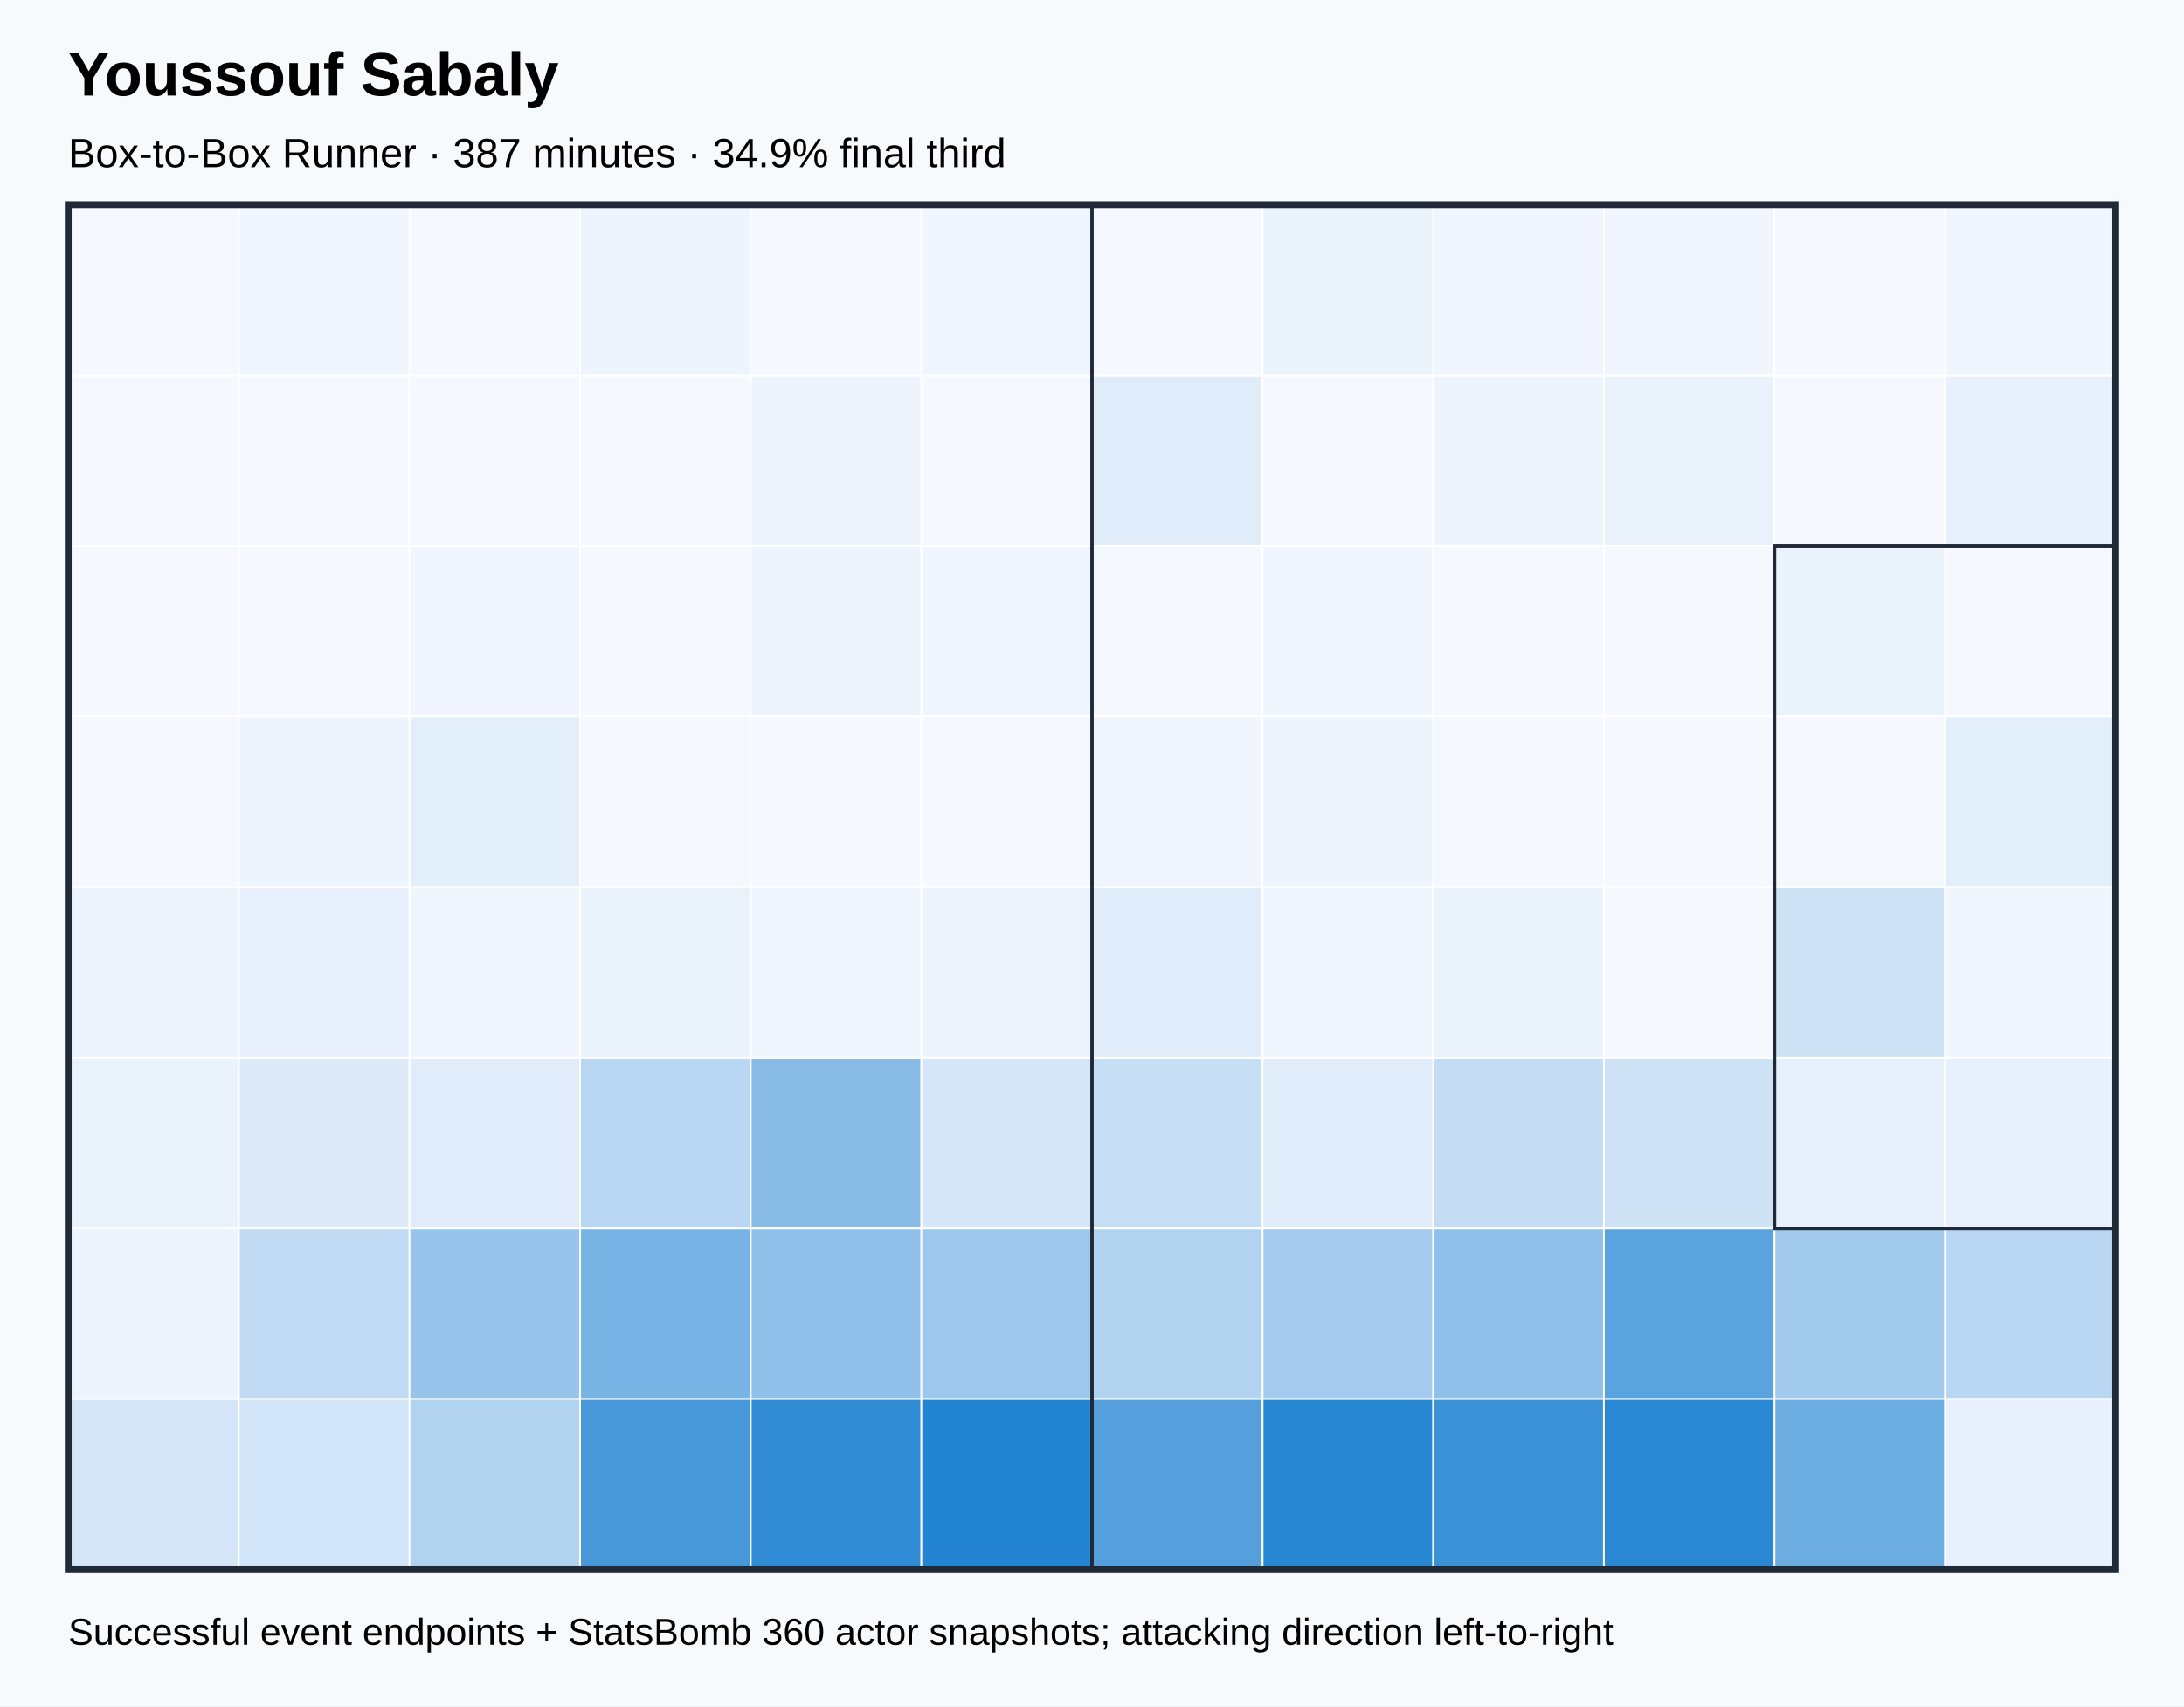
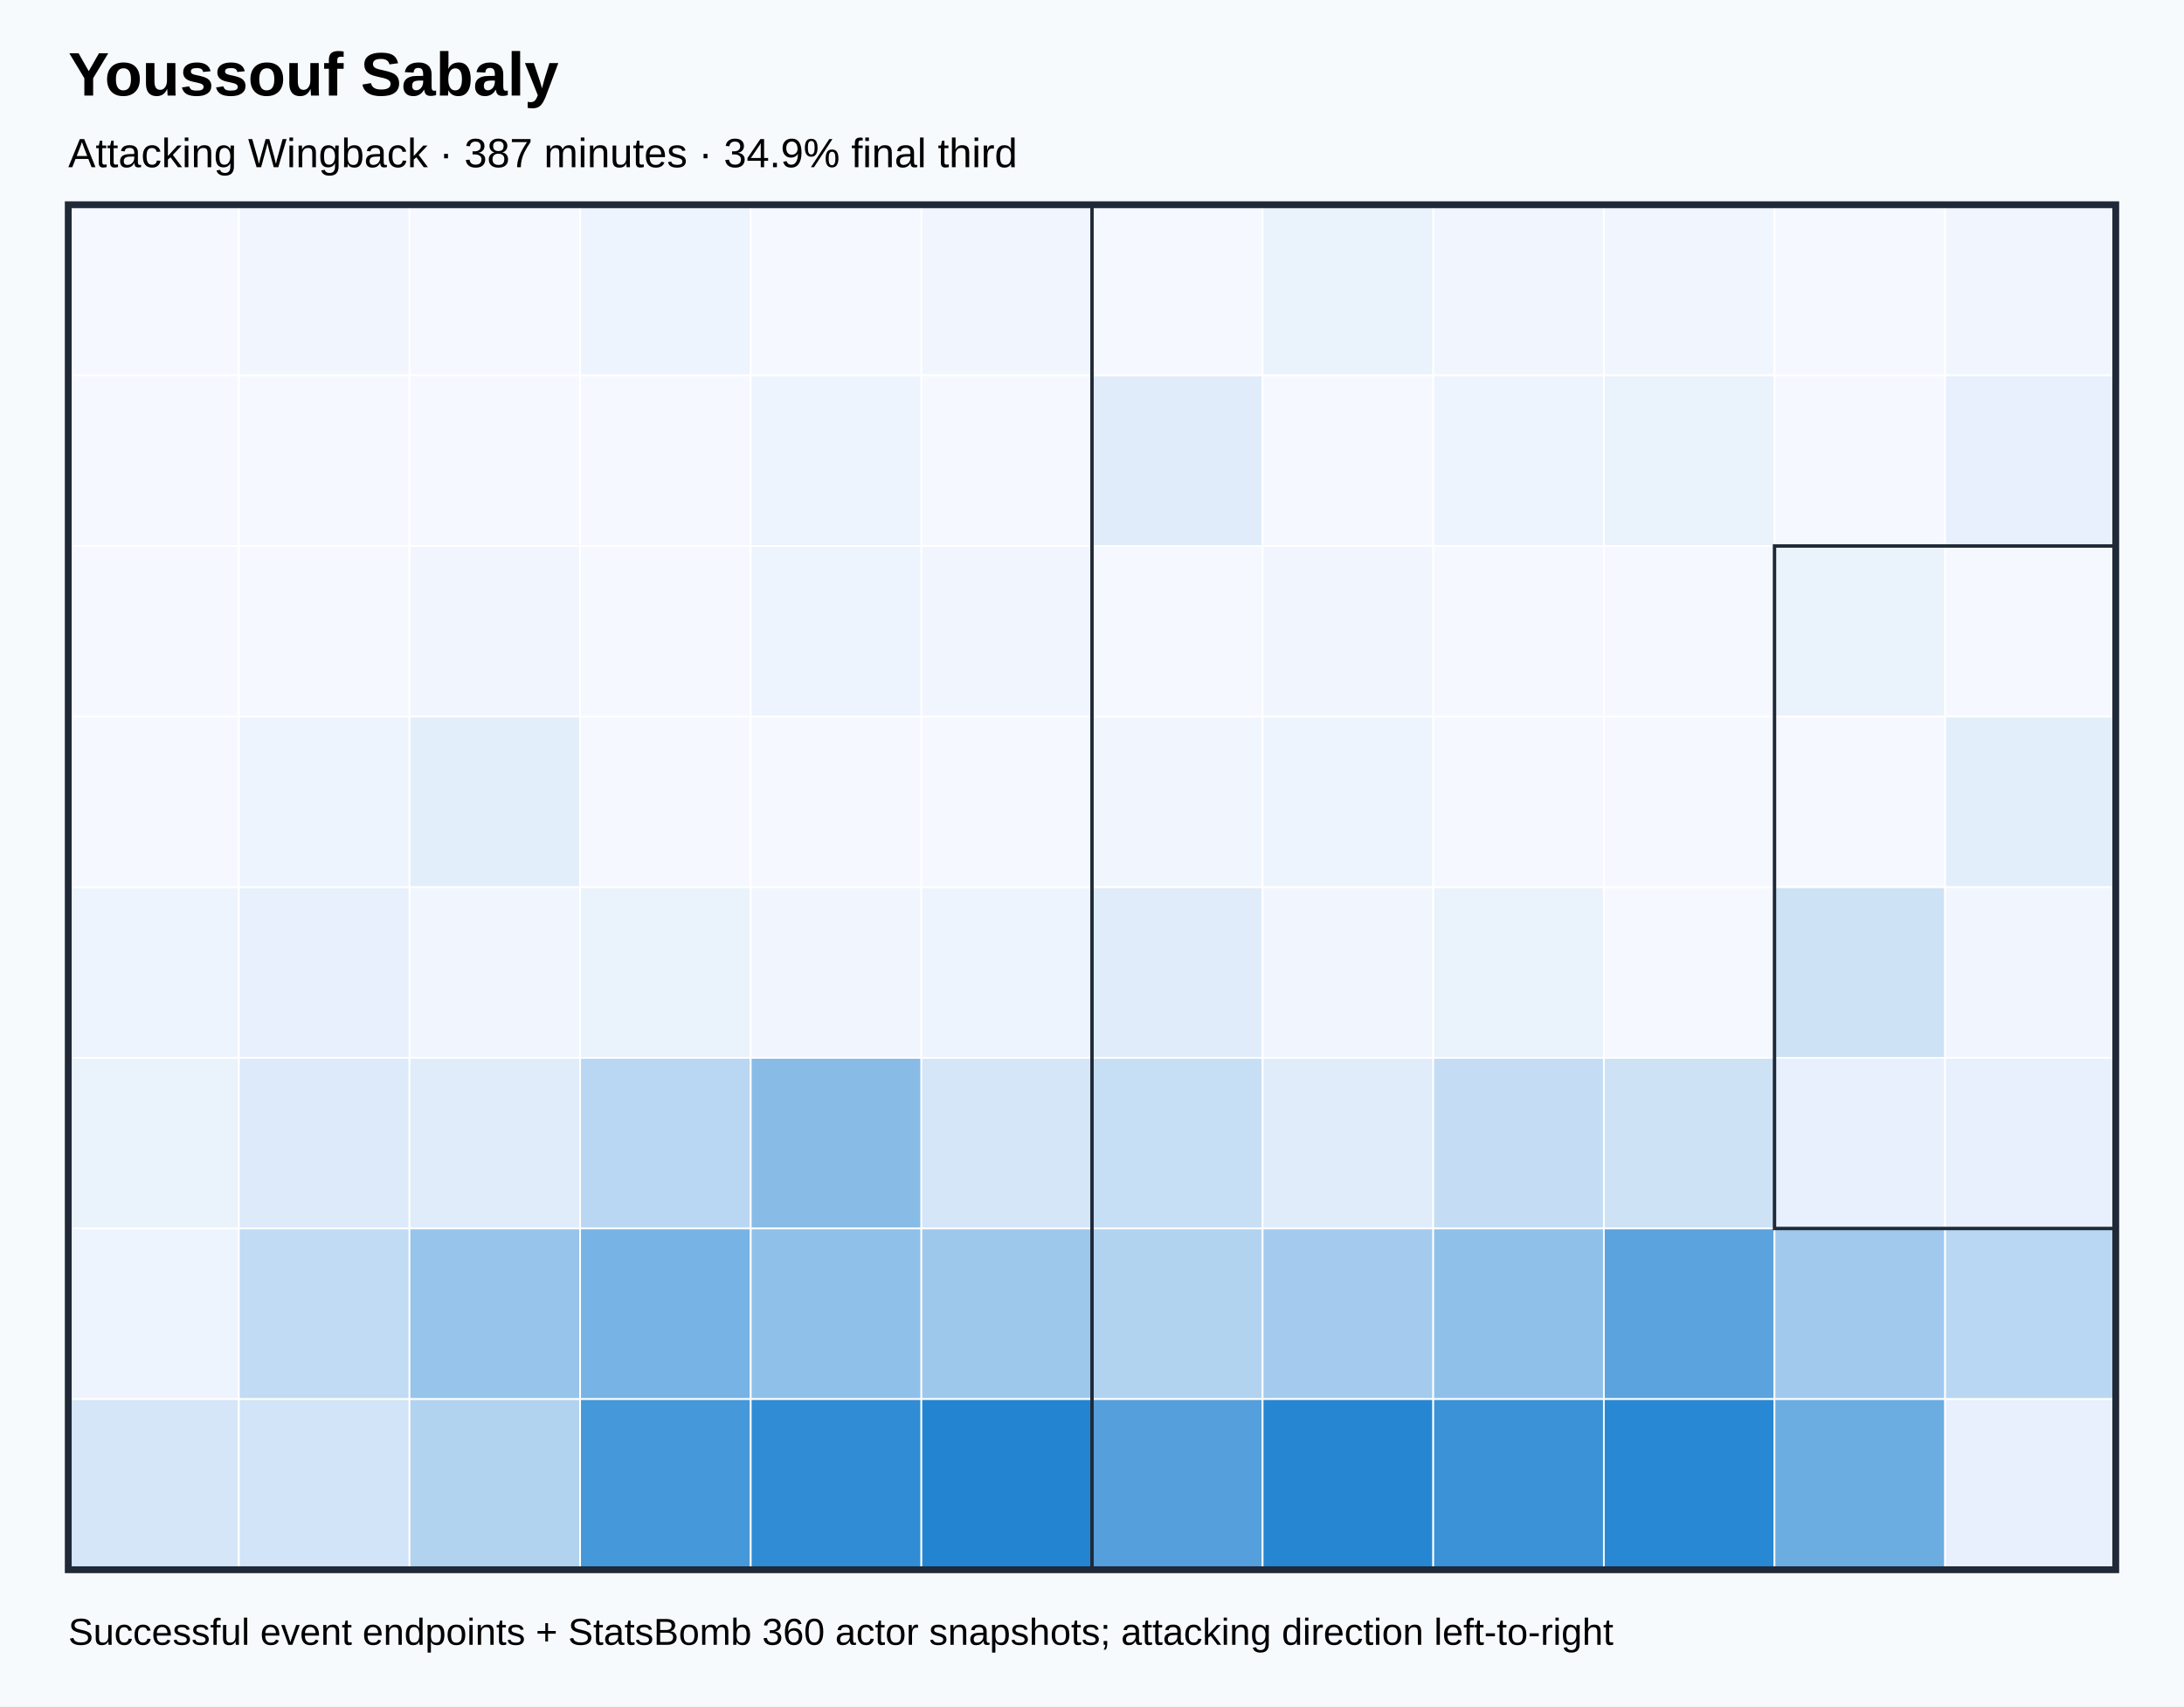
<svg xmlns="http://www.w3.org/2000/svg" width="640" height="500" viewBox="0 0 640 500" role="img">
  <rect width="640" height="500" fill="#f7fafc" />
  <text x="20" y="28" font-family="Arial" font-size="18" font-weight="700">Youssouf Sabaly</text>
-   <text x="20" y="49" font-family="Arial" font-size="12">Box-to-Box Runner · 387 minutes · 34.9% final third</text>
+   <text x="20" y="49" font-family="Arial" font-size="12">Attacking Wingback · 387 minutes · 34.9% final third</text>
  <rect x="20" y="60" width="50" height="50" fill="rgb(245,248,255)" stroke="#ffffff" stroke-width="0.5" />
  <rect x="20" y="110" width="50" height="50" fill="rgb(245,248,255)" stroke="#ffffff" stroke-width="0.5" />
  <rect x="20" y="160" width="50" height="50" fill="rgb(245,248,255)" stroke="#ffffff" stroke-width="0.5" />
  <rect x="20" y="210" width="50" height="50" fill="rgb(245,248,255)" stroke="#ffffff" stroke-width="0.5" />
  <rect x="20" y="260" width="50" height="50" fill="rgb(238,244,253)" stroke="#ffffff" stroke-width="0.5" />
  <rect x="20" y="310" width="50" height="50" fill="rgb(234,242,252)" stroke="#ffffff" stroke-width="0.5" />
  <rect x="20" y="360" width="50" height="50" fill="rgb(238,244,253)" stroke="#ffffff" stroke-width="0.5" />
  <rect x="20" y="410" width="50" height="50" fill="rgb(213,230,248)" stroke="#ffffff" stroke-width="0.5" />
  <rect x="70" y="60" width="50" height="50" fill="rgb(241,246,254)" stroke="#ffffff" stroke-width="0.5" />
  <rect x="70" y="110" width="50" height="50" fill="rgb(245,248,255)" stroke="#ffffff" stroke-width="0.5" />
  <rect x="70" y="160" width="50" height="50" fill="rgb(245,248,255)" stroke="#ffffff" stroke-width="0.5" />
  <rect x="70" y="210" width="50" height="50" fill="rgb(238,244,253)" stroke="#ffffff" stroke-width="0.5" />
  <rect x="70" y="260" width="50" height="50" fill="rgb(231,240,252)" stroke="#ffffff" stroke-width="0.5" />
  <rect x="70" y="310" width="50" height="50" fill="rgb(220,234,249)" stroke="#ffffff" stroke-width="0.5" />
  <rect x="70" y="360" width="50" height="50" fill="rgb(192,219,243)" stroke="#ffffff" stroke-width="0.5" />
  <rect x="70" y="410" width="50" height="50" fill="rgb(210,228,247)" stroke="#ffffff" stroke-width="0.5" />
  <rect x="120" y="60" width="50" height="50" fill="rgb(245,248,255)" stroke="#ffffff" stroke-width="0.5" />
  <rect x="120" y="110" width="50" height="50" fill="rgb(245,248,255)" stroke="#ffffff" stroke-width="0.5" />
  <rect x="120" y="160" width="50" height="50" fill="rgb(241,246,254)" stroke="#ffffff" stroke-width="0.5" />
  <rect x="120" y="210" width="50" height="50" fill="rgb(227,238,251)" stroke="#ffffff" stroke-width="0.5" />
  <rect x="120" y="260" width="50" height="50" fill="rgb(241,246,254)" stroke="#ffffff" stroke-width="0.5" />
  <rect x="120" y="310" width="50" height="50" fill="rgb(224,236,250)" stroke="#ffffff" stroke-width="0.5" />
  <rect x="120" y="360" width="50" height="50" fill="rgb(150,196,234)" stroke="#ffffff" stroke-width="0.5" />
  <rect x="120" y="410" width="50" height="50" fill="rgb(178,211,240)" stroke="#ffffff" stroke-width="0.5" />
  <rect x="170" y="60" width="50" height="50" fill="rgb(238,244,253)" stroke="#ffffff" stroke-width="0.5" />
  <rect x="170" y="110" width="50" height="50" fill="rgb(245,248,255)" stroke="#ffffff" stroke-width="0.5" />
  <rect x="170" y="160" width="50" height="50" fill="rgb(245,248,255)" stroke="#ffffff" stroke-width="0.5" />
  <rect x="170" y="210" width="50" height="50" fill="rgb(245,248,255)" stroke="#ffffff" stroke-width="0.5" />
  <rect x="170" y="260" width="50" height="50" fill="rgb(234,242,252)" stroke="#ffffff" stroke-width="0.5" />
  <rect x="170" y="310" width="50" height="50" fill="rgb(185,215,242)" stroke="#ffffff" stroke-width="0.5" />
  <rect x="170" y="360" width="50" height="50" fill="rgb(119,179,228)" stroke="#ffffff" stroke-width="0.5" />
-   <rect x="170" y="410" width="50" height="50" fill="rgb(70,152,217)" stroke="#ffffff" stroke-width="0.5" />
+   <rect x="170" y="410" width="50" height="50" fill="rgb(69,152,217)" stroke="#ffffff" stroke-width="0.5" />
  <rect x="220" y="60" width="50" height="50" fill="rgb(245,248,255)" stroke="#ffffff" stroke-width="0.5" />
  <rect x="220" y="110" width="50" height="50" fill="rgb(238,244,253)" stroke="#ffffff" stroke-width="0.5" />
  <rect x="220" y="160" width="50" height="50" fill="rgb(238,244,253)" stroke="#ffffff" stroke-width="0.5" />
  <rect x="220" y="210" width="50" height="50" fill="rgb(245,248,255)" stroke="#ffffff" stroke-width="0.5" />
  <rect x="220" y="260" width="50" height="50" fill="rgb(241,246,254)" stroke="#ffffff" stroke-width="0.5" />
  <rect x="220" y="310" width="50" height="50" fill="rgb(136,188,231)" stroke="#ffffff" stroke-width="0.5" />
  <rect x="220" y="360" width="50" height="50" fill="rgb(143,192,233)" stroke="#ffffff" stroke-width="0.5" />
-   <rect x="220" y="410" width="50" height="50" fill="rgb(49,140,213)" stroke="#ffffff" stroke-width="0.5" />
+   <rect x="220" y="410" width="50" height="50" fill="rgb(48,140,212)" stroke="#ffffff" stroke-width="0.5" />
  <rect x="270" y="60" width="50" height="50" fill="rgb(241,246,254)" stroke="#ffffff" stroke-width="0.5" />
  <rect x="270" y="110" width="50" height="50" fill="rgb(245,248,255)" stroke="#ffffff" stroke-width="0.5" />
  <rect x="270" y="160" width="50" height="50" fill="rgb(241,246,254)" stroke="#ffffff" stroke-width="0.5" />
  <rect x="270" y="210" width="50" height="50" fill="rgb(245,248,255)" stroke="#ffffff" stroke-width="0.5" />
  <rect x="270" y="260" width="50" height="50" fill="rgb(238,244,253)" stroke="#ffffff" stroke-width="0.5" />
  <rect x="270" y="310" width="50" height="50" fill="rgb(213,230,248)" stroke="#ffffff" stroke-width="0.5" />
  <rect x="270" y="360" width="50" height="50" fill="rgb(157,200,236)" stroke="#ffffff" stroke-width="0.5" />
  <rect x="270" y="410" width="50" height="50" fill="rgb(35,133,210)" stroke="#ffffff" stroke-width="0.5" />
  <rect x="320" y="60" width="50" height="50" fill="rgb(245,248,255)" stroke="#ffffff" stroke-width="0.5" />
  <rect x="320" y="110" width="50" height="50" fill="rgb(224,236,250)" stroke="#ffffff" stroke-width="0.5" />
  <rect x="320" y="160" width="50" height="50" fill="rgb(245,248,255)" stroke="#ffffff" stroke-width="0.5" />
  <rect x="320" y="210" width="50" height="50" fill="rgb(241,246,254)" stroke="#ffffff" stroke-width="0.5" />
  <rect x="320" y="260" width="50" height="50" fill="rgb(224,236,250)" stroke="#ffffff" stroke-width="0.5" />
  <rect x="320" y="310" width="50" height="50" fill="rgb(199,223,245)" stroke="#ffffff" stroke-width="0.5" />
  <rect x="320" y="360" width="50" height="50" fill="rgb(178,211,240)" stroke="#ffffff" stroke-width="0.5" />
  <rect x="320" y="410" width="50" height="50" fill="rgb(84,159,220)" stroke="#ffffff" stroke-width="0.5" />
  <rect x="370" y="60" width="50" height="50" fill="rgb(234,242,252)" stroke="#ffffff" stroke-width="0.5" />
  <rect x="370" y="110" width="50" height="50" fill="rgb(245,248,255)" stroke="#ffffff" stroke-width="0.5" />
  <rect x="370" y="160" width="50" height="50" fill="rgb(241,246,254)" stroke="#ffffff" stroke-width="0.5" />
  <rect x="370" y="210" width="50" height="50" fill="rgb(238,244,253)" stroke="#ffffff" stroke-width="0.5" />
  <rect x="370" y="260" width="50" height="50" fill="rgb(241,246,254)" stroke="#ffffff" stroke-width="0.5" />
  <rect x="370" y="310" width="50" height="50" fill="rgb(224,236,250)" stroke="#ffffff" stroke-width="0.5" />
  <rect x="370" y="360" width="50" height="50" fill="rgb(164,203,237)" stroke="#ffffff" stroke-width="0.5" />
  <rect x="370" y="410" width="50" height="50" fill="rgb(38,134,210)" stroke="#ffffff" stroke-width="0.5" />
  <rect x="420" y="60" width="50" height="50" fill="rgb(241,246,254)" stroke="#ffffff" stroke-width="0.5" />
  <rect x="420" y="110" width="50" height="50" fill="rgb(238,244,253)" stroke="#ffffff" stroke-width="0.5" />
  <rect x="420" y="160" width="50" height="50" fill="rgb(245,248,255)" stroke="#ffffff" stroke-width="0.5" />
  <rect x="420" y="210" width="50" height="50" fill="rgb(245,248,255)" stroke="#ffffff" stroke-width="0.5" />
  <rect x="420" y="260" width="50" height="50" fill="rgb(234,242,252)" stroke="#ffffff" stroke-width="0.5" />
  <rect x="420" y="310" width="50" height="50" fill="rgb(196,221,244)" stroke="#ffffff" stroke-width="0.5" />
  <rect x="420" y="360" width="50" height="50" fill="rgb(143,192,233)" stroke="#ffffff" stroke-width="0.5" />
  <rect x="420" y="410" width="50" height="50" fill="rgb(59,146,215)" stroke="#ffffff" stroke-width="0.5" />
  <rect x="470" y="60" width="50" height="50" fill="rgb(241,246,254)" stroke="#ffffff" stroke-width="0.5" />
  <rect x="470" y="110" width="50" height="50" fill="rgb(234,242,252)" stroke="#ffffff" stroke-width="0.5" />
  <rect x="470" y="160" width="50" height="50" fill="rgb(245,248,255)" stroke="#ffffff" stroke-width="0.5" />
  <rect x="470" y="210" width="50" height="50" fill="rgb(245,248,255)" stroke="#ffffff" stroke-width="0.5" />
  <rect x="470" y="260" width="50" height="50" fill="rgb(245,248,255)" stroke="#ffffff" stroke-width="0.5" />
  <rect x="470" y="310" width="50" height="50" fill="rgb(206,226,246)" stroke="#ffffff" stroke-width="0.5" />
  <rect x="470" y="360" width="50" height="50" fill="rgb(91,163,222)" stroke="#ffffff" stroke-width="0.5" />
-   <rect x="470" y="410" width="50" height="50" fill="rgb(42,136,211)" stroke="#ffffff" stroke-width="0.5" />
+   <rect x="470" y="410" width="50" height="50" fill="rgb(41,136,211)" stroke="#ffffff" stroke-width="0.5" />
  <rect x="520" y="60" width="50" height="50" fill="rgb(245,248,255)" stroke="#ffffff" stroke-width="0.5" />
  <rect x="520" y="110" width="50" height="50" fill="rgb(245,248,255)" stroke="#ffffff" stroke-width="0.5" />
  <rect x="520" y="160" width="50" height="50" fill="rgb(234,242,252)" stroke="#ffffff" stroke-width="0.5" />
  <rect x="520" y="210" width="50" height="50" fill="rgb(245,248,255)" stroke="#ffffff" stroke-width="0.5" />
  <rect x="520" y="260" width="50" height="50" fill="rgb(206,226,246)" stroke="#ffffff" stroke-width="0.5" />
  <rect x="520" y="310" width="50" height="50" fill="rgb(231,240,252)" stroke="#ffffff" stroke-width="0.5" />
-   <rect x="520" y="360" width="50" height="50" fill="rgb(161,202,237)" stroke="#ffffff" stroke-width="0.5" />
+   <rect x="520" y="360" width="50" height="50" fill="rgb(160,201,237)" stroke="#ffffff" stroke-width="0.5" />
  <rect x="520" y="410" width="50" height="50" fill="rgb(108,173,225)" stroke="#ffffff" stroke-width="0.5" />
  <rect x="570" y="60" width="50" height="50" fill="rgb(241,246,254)" stroke="#ffffff" stroke-width="0.5" />
  <rect x="570" y="110" width="50" height="50" fill="rgb(231,240,252)" stroke="#ffffff" stroke-width="0.5" />
  <rect x="570" y="160" width="50" height="50" fill="rgb(245,248,255)" stroke="#ffffff" stroke-width="0.5" />
  <rect x="570" y="210" width="50" height="50" fill="rgb(227,238,251)" stroke="#ffffff" stroke-width="0.5" />
  <rect x="570" y="260" width="50" height="50" fill="rgb(241,246,254)" stroke="#ffffff" stroke-width="0.5" />
  <rect x="570" y="310" width="50" height="50" fill="rgb(231,240,252)" stroke="#ffffff" stroke-width="0.5" />
  <rect x="570" y="360" width="50" height="50" fill="rgb(185,215,242)" stroke="#ffffff" stroke-width="0.5" />
  <rect x="570" y="410" width="50" height="50" fill="rgb(231,240,252)" stroke="#ffffff" stroke-width="0.5" />
  <rect x="20" y="60" width="600" height="400" fill="none" stroke="#1f2937" stroke-width="2" />
  <line x1="320" y1="60" x2="320" y2="460" stroke="#1f2937" stroke-width="1" />
  <rect x="520" y="160" width="100" height="200" fill="none" stroke="#1f2937" />
  <text x="20" y="482" font-family="Arial" font-size="11">Successful event endpoints + StatsBomb 360 actor snapshots; attacking direction left-to-right</text>
</svg>
